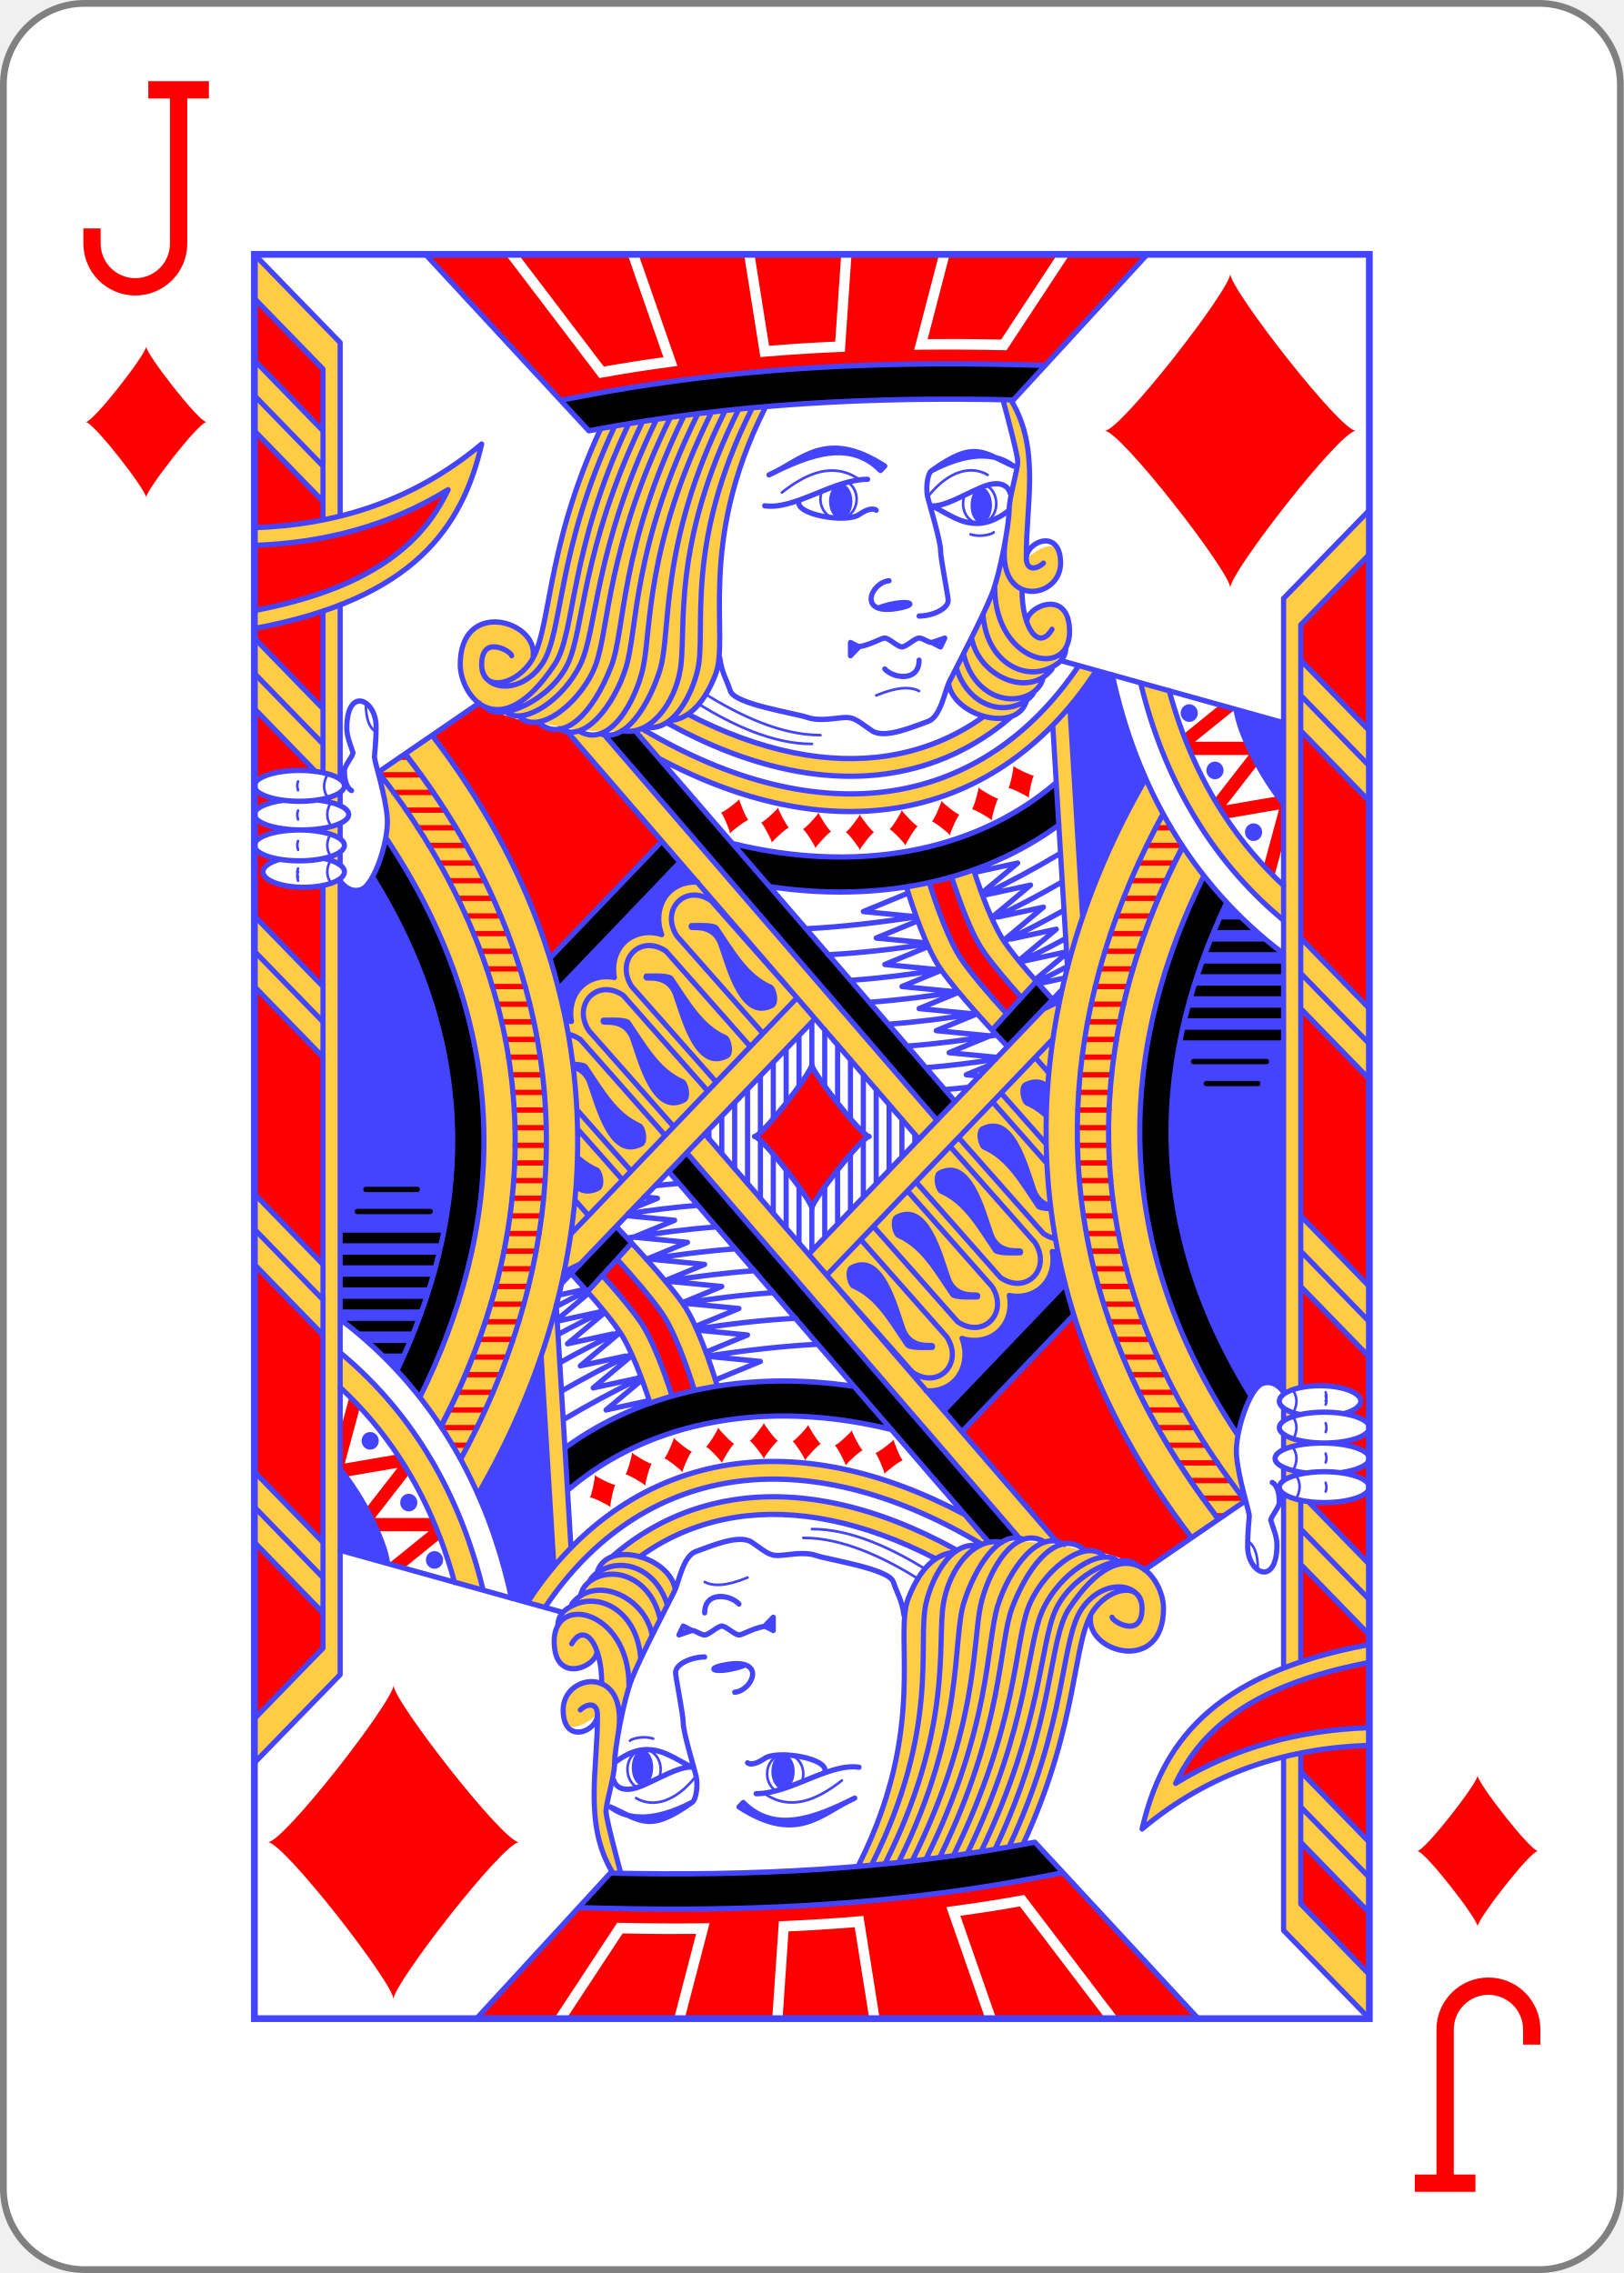
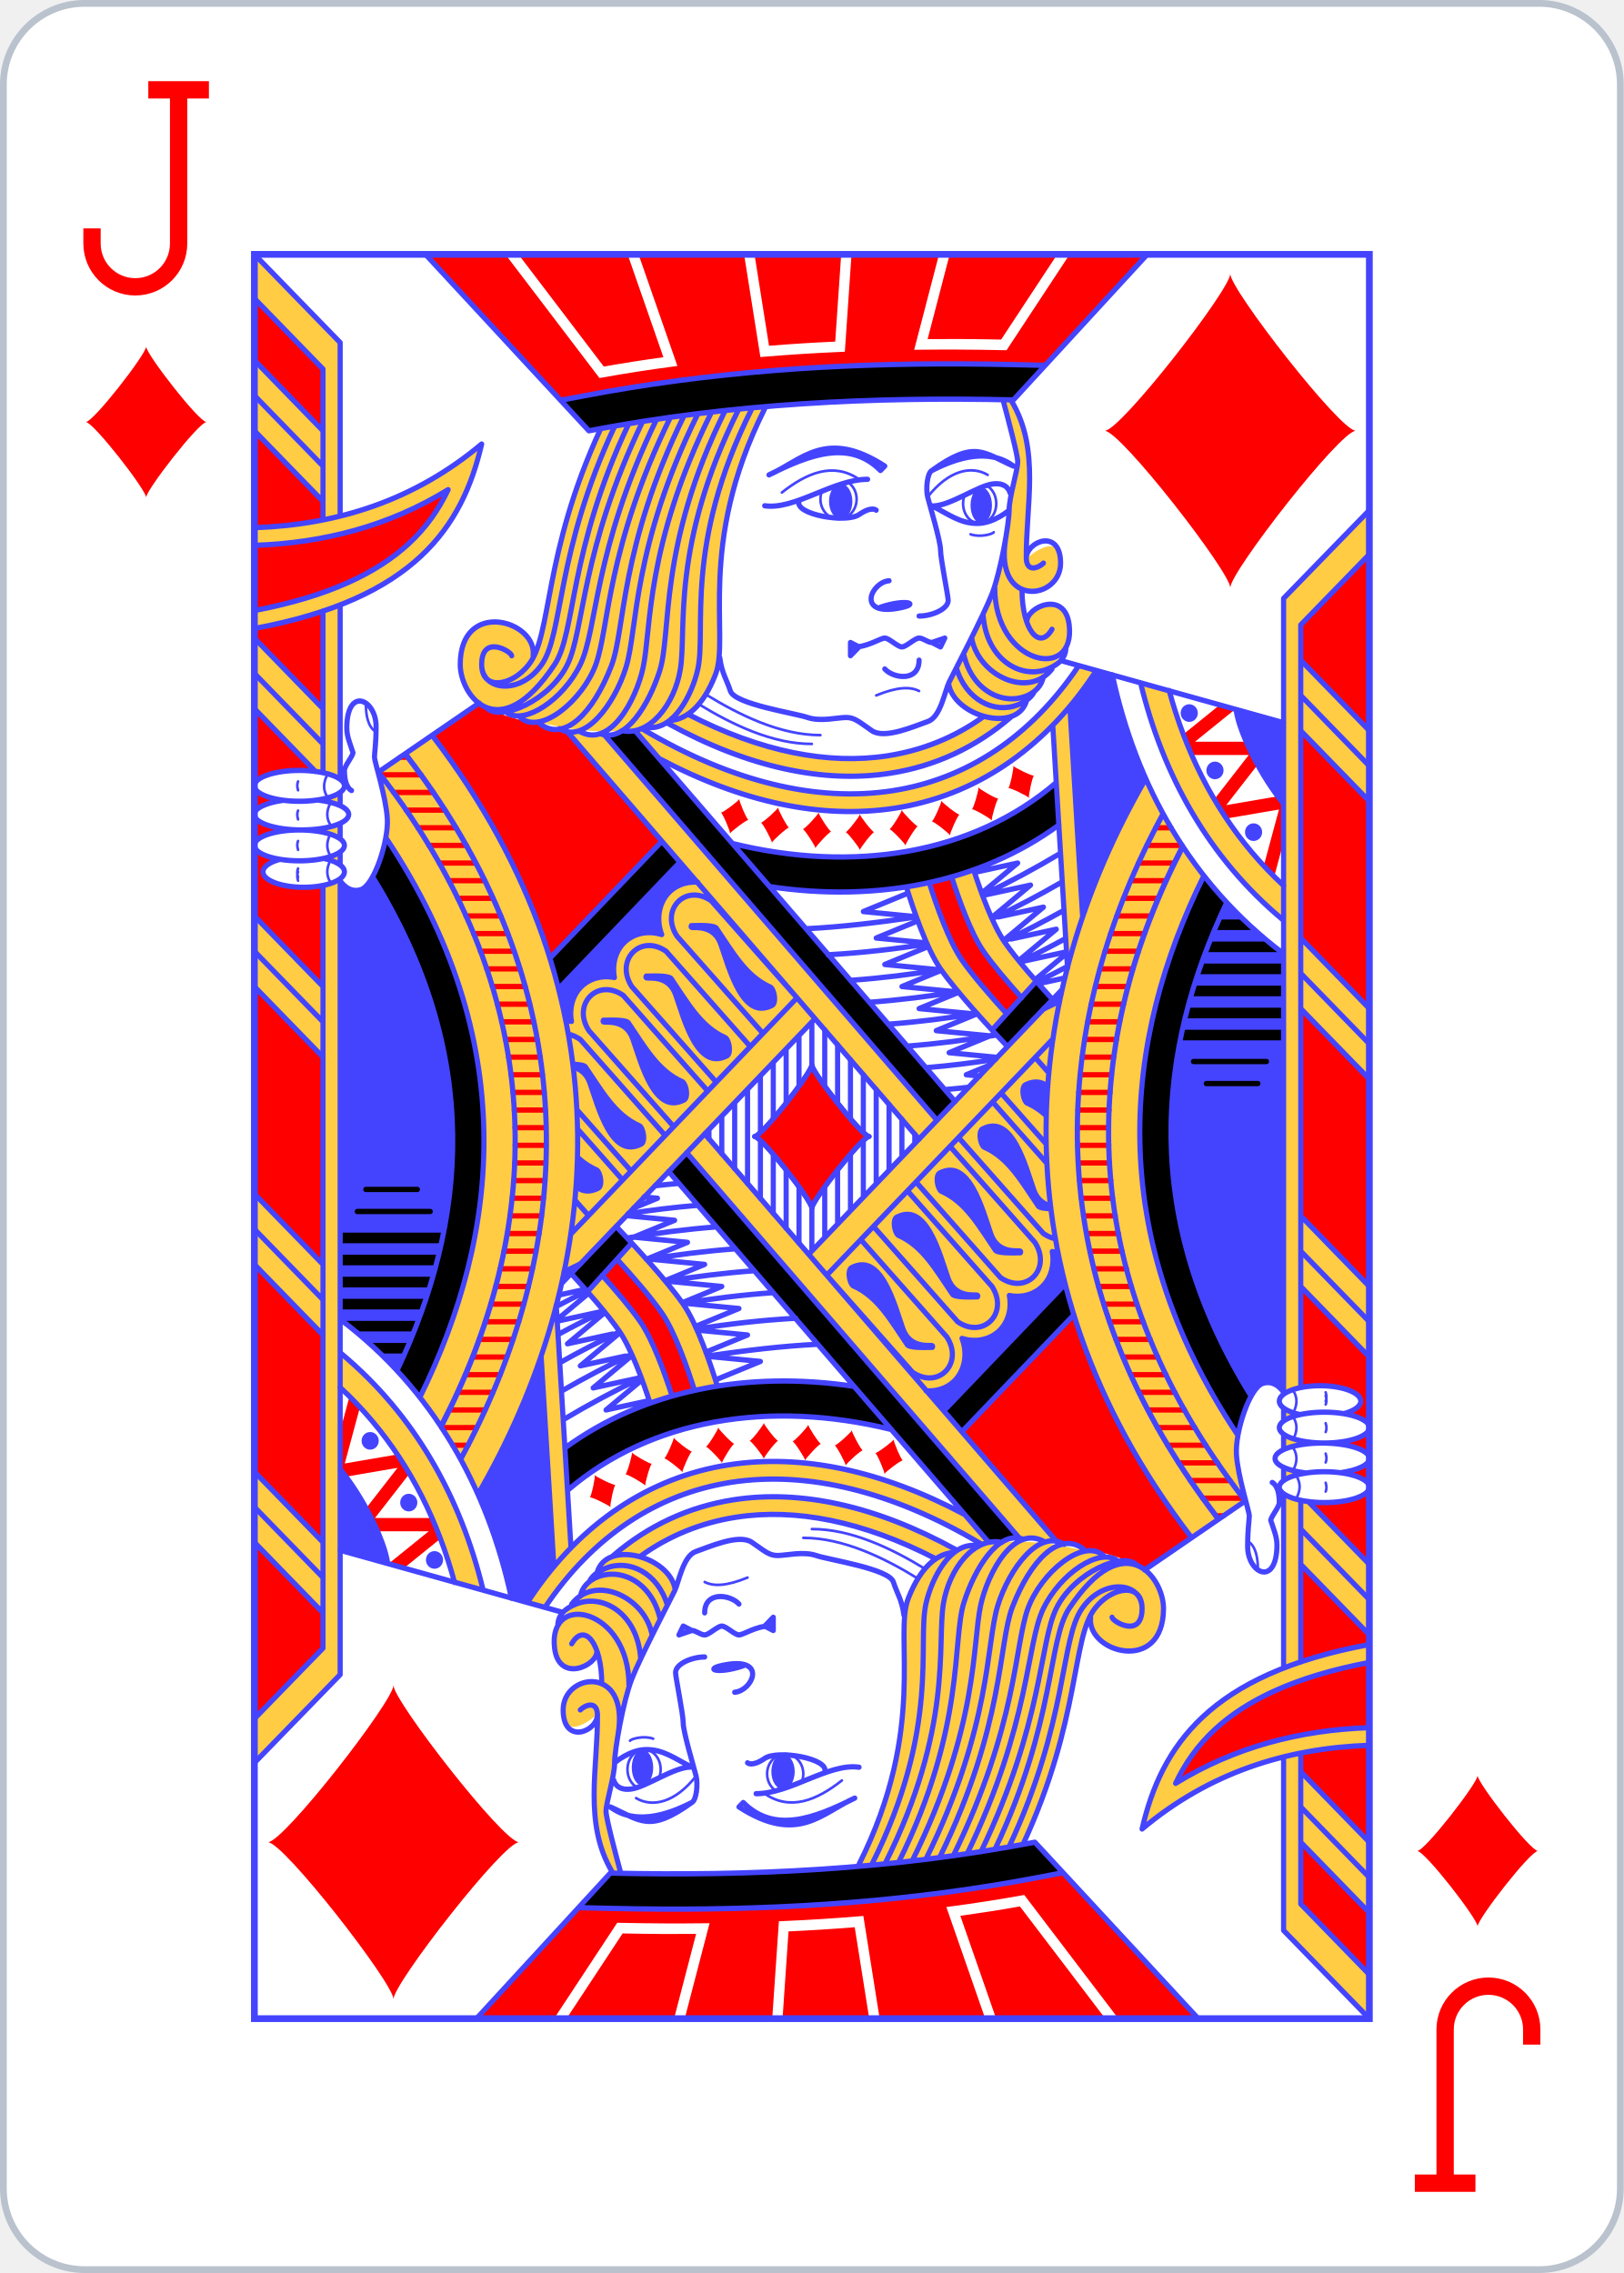
<svg xmlns="http://www.w3.org/2000/svg" xmlns:xlink="http://www.w3.org/1999/xlink" width="2.5in" height="3.5in" viewBox="-120 -168 240 336" preserveAspectRatio="none" class="card" face="JD">
  <defs>
    <rect id="DJX" width="164.8" height="260.8" x="-82.4" y="-130.4" />
  </defs>
  <symbol id="DJ" viewBox="-500 -500 1000 1000" preserveAspectRatio="xMinYMid">
    <path d="M50 -460L250 -460M150 -460L150 250A100 100 0 0 1 -250 250L-250 220" stroke="red" stroke-width="80" stroke-linecap="square" stroke-miterlimit="1.5" fill="none" />
  </symbol>
  <symbol id="D" viewBox="-600 -600 1200 1200" preserveAspectRatio="xMinYMid">
    <path d="M-400 0C-350 0 0 -450 0 -500C0 -450 350 0 400 0C350 0 0 450 0 500C0 450 -350 0 -400 0Z" fill="red" />
  </symbol>
  <symbol id="DJ1" preserveAspectRatio="none" viewBox="0 0 1300 2000">
    <path fill="#FC4" d="M0 0L0 602.5A52.5 17.5 0 0 1 52.5 585A52.5 17.5 0 0 1 100 595.092L100 397.393C208.286 356.236 247.222 289.517 265 215C214.523 256.168 159.203 282.41 100 296.691L100 100L0 0zM0 602.5L0 635C0 627.737 13.907 621.507 33.711 618.859L34.012 618.857A52.5 17.5 0 0 1 0 602.5zM0 635L0 670A52.5 17.5 0 0 1 52.5 652.5A52.5 17.5 0 0 1 100 662.592L100 645.057C90.047 649.557 73.609 652.5 55 652.5C24.624 652.5 0 644.665 0 635zM0 670L0 1710L100 1610L100 707.814C92.207 713.556 76.108 717.5 57.5 717.5C31.266 717.5 10 709.665 10 700C10 694.133 17.837 688.941 29.863 685.766A52.5 17.5 0 0 1 0 670zM872.922 165.369C878.474 185.244 890 227.409 890 235C890 245 880 275 880 290C880 305 870 360 860 385C850 410 815 475 809.715 485.826C812.586 504.418 831.774 518.642 851.9 523.861L850.412 523.828C816.551 547.594 778.945 562.323 738.049 568.457C669.735 578.704 590.814 564.241 505.551 521.316L504.895 521.611C516.499 514.249 527.984 500.274 537.598 476.367C554.796 433.598 515 330 595 175C527.022 174.999 461.402 179.195 403.783 197.625C342.894 325.705 345.947 412.394 326.031 454.139C330 415 240 390 240 465C240 485.578 255.555 514.798 283.029 516.09C348.178 537.161 412.978 552.712 485.713 528.33C488.09 528.115 490.507 527.675 492.945 526.996L482.316 531.783C575.769 581.801 663.821 599.816 741.016 588.236C793.229 580.404 840.716 559.159 882.049 524.541L880.32 524.502C889.914 521.895 897.498 515.848 900.469 505.561C924.519 477.241 934.668 461.558 947.25 443.664C950.076 437.658 951.223 429.786 950 420C945 380 900.001 400 900.119 415.273C896.746 404.841 894.999 393.292 895.145 379.896C914.503 387.622 940 374.143 940 350C940 310 900 345 900 345C900 345 916.804 221.49 882.738 166.219L872.922 165.369zM961.201 466.193C905.569 546.711 830.55 595.029 743.984 608.014C655.935 621.221 556.541 598.183 453.027 538.369L445 540L472.33 571.725C568.456 621.376 661.96 640.542 746.951 627.793C817.729 617.176 881.561 583.959 933.777 530.855L930.877 534.031L948.041 808.658L965.627 750.045C961.199 679.205 955.947 595.159 950.773 512.389C960.181 501.477 969.155 489.865 977.656 477.561L981.289 472.303L961.201 466.193zM1033.342 486.02C1059.601 591.374 1112.7 684.039 1198.822 754.031L1199.928 715.506C1133.563 655.602 1090.542 580.332 1066.561 494.352L1033.342 486.02zM365.264 541.561L516.334 711.734C515.472 711.675 514.612 711.631 513.756 711.619C512.459 711.601 511.17 711.636 509.893 711.725C499.673 712.431 490.205 716.512 483.305 723.412C471.76 734.956 468.115 753.69 474.955 771.098C469.027 769.238 463.01 768.556 457.232 768.955C447.013 769.661 437.543 773.742 430.643 780.643C420.972 790.313 416.849 805.029 419.783 819.783C415.557 818.943 411.334 818.672 407.232 818.955C397.013 819.661 387.543 823.742 380.643 830.643C371.026 840.26 366.894 854.867 369.734 869.539C369.451 869.479 369.168 869.406 368.885 869.352C367.905 869.149 366.907 869.045 365.906 869.041C365.037 869.038 364.183 869.108 363.352 869.248L363.74 871.375C342.124 763.333 292.851 653.033 207.75 544.896L144.154 586.48C147.98 601.13 154.045 623.759 155 640C155.352 645.977 154.664 653.376 153.588 661.789C309.967 889.988 287.883 1108.49 192.412 1294.926C219.454 1328.214 242.125 1365.216 260.432 1405.092C304.395 1331.609 338.788 1250.648 358.482 1164.994L358.174 1166.617L653.705 866.473L774.865 1002.951L795.9 981.588L408.006 544.65L365.264 541.561zM100 609.904A52.5 17.5 0 0 1 73.174 618.559L73.836 618.553C84.484 619.788 93.586 622.042 100 624.941L100 609.904zM100 677.404A52.5 17.5 0 0 1 80.135 684.848L81.191 684.828C89.256 686.541 95.82 689.104 100 692.182L100 677.404zM838.641 697.736L813.053 705.961C821.502 731.58 835.544 769.762 850 790C860.843 805.18 878.269 825.064 894.529 842.715C894.529 842.715 917.566 830.644 910.729 823.059C897.241 808.094 883.902 792.462 875 780C860.874 760.224 847.144 723.315 838.641 697.736zM786.85 712.279L760.133 716.928C767.967 741.662 783.721 787.209 800 810C814.389 830.144 840.371 858.569 859.836 879.07C866.969 886.584 876.719 860.457 876.719 860.457C858.628 841.113 837.464 817.45 825 800C809.834 778.767 795.125 737.784 786.85 712.279z" />
  </symbol>
  <symbol id="DJ2" preserveAspectRatio="none" viewBox="0 0 1300 2000">
    <path fill="red" d="M199.521,0l157.664,165.582 25.473,-4.902c149.958,-27.996 296.776,-37.138 441.393,-36.51 20.66,0.09 41.275,0.378 61.848,0.84l34.475,1.57L1040.949,0h-90.371l-73.627,108.701 -3.268,-0.072c-17.44,-0.384 -35.101,-0.607 -52.801,-0.684 -14.191,-0.062 -28.397,-0.029 -43.678,0.152l-7.916,0.094L798.268,0H696.223l-7.773,110.4 -5.359,0.221c-28.906,1.195 -58.058,2.965 -87.605,5.359L589.971,116.428 570.955,0H447.898l45.314,126.52 -7.391,0.957c-26.194,3.391 -52.95,7.403 -79.91,12.123L402.369,140.221 292.633,0Zm108.35,0 99.543,127.197c23.432,-4.051 46.649,-7.54 69.502,-10.588L435.15,0Zm275.244,0 16.924,103.627c25.991,-2.041 51.693,-3.606 77.189,-4.721L684.191,0Zm227.576,0 -25.73,96.07c12.299,-0.107 24.295,-0.176 35.975,-0.125 16.664,0.072 33.27,0.302 49.725,0.645L936.086,0ZM0,50v70l80,80v-70zm0,150v109.854c27.325,-0.911 54.014,-3.781 80,-8.816V280Zm225.898,66.748C156.887,308.026 80.516,327.253 0,329.854v73.936c87.942,-16.247 143.49,-43.188 179.627,-75.494 20.794,-18.589 35.415,-39.201 46.271,-61.547zM80,404.438C56.424,412.129 29.87,418.722 0,424.094V435l80,80zm182.084,104.172 -54.93,36.684c65.585,82.864 109.888,167.062 137.031,251.623L475.107,665.293 365.264,541.561c-34.415,-10.878 -70.714,-12.66 -103.18,-32.951zm863.334,2.24 -42.344,33.27 9.807,23.381h66.514l-40.512,50.641 14.359,21.424 61.381,-10.23 -17.67,63.613 12.203,12.115 10.982,-39.539 -0.596,-43.387 -6.068,-7.82 -60.371,10.062 36.715,-45.895L1156.74,552.5h-60.057l46.652,-36.656zM0,515v87.5a52.5,17.5 0 0 1 52.5,-17.5 52.5,17.5 0 0 1 18.664,1.164zm0,87.5V635c0,-7.263 13.907,-13.493 33.711,-16.141l0.301,-0.002A52.5,17.5 0 0 1 0,602.5ZM0,635v35a52.5,17.5 0 0 1 52.5,-17.5 52.5,17.5 0 0 1 27.5,2.619v-4.545C72.493,651.797 64.012,652.5 55,652.5 24.624,652.5 0,644.665 0,635Zm0,35v80l80,80V715.414C73.302,716.744 65.642,717.5 57.5,717.5 31.266,717.5 10,709.665 10,700c0,-5.867 7.837,-11.059 19.863,-14.234A52.5,17.5 0 0 1 0,670ZM170.152,567a3,3 0 1 0 0,6h8.428 0.381a3,3 0 1 0 0,-6h-0.381zM72.721,586.354A52.5,17.5 0 0 1 80,587.619v-1.266zM146.998,587a3,3 0 1 0 0,6h46.938 0.355a3,3 0 1 0 0,-6h-0.355zm15.473,20a3,3 0 1 0 0,6h45.842 0.324a3,3 0 1 0 0,-6H208.312ZM80,617.393a52.5,17.5 0 0 1 -6.863,1.166l0.699,-0.006c2.125,0.247 4.17,0.544 6.164,0.869zM176.955,627a3,3 0 1 0 0,6h44.982 0.297a3,3 0 1 0 0,-6h-0.297zm13.672,20a3,3 0 1 0 0,6h44.199 0.27a3,3 0 1 0 0,-6h-0.27zm12.871,20a3,3 0 1 0 0,6h43.381 0.25a3,3 0 1 0 0,-6h-0.25zm12.078,20a3,3 0 1 0 0,6h42.422a3,3 0 1 0 0,-6zm597.477,18.961 -26.203,6.318C795.125,737.784 809.834,778.767 825,800c12.701,17.782 34.437,42.018 52.748,61.559L894.529,842.715C878.269,825.064 860.843,805.18 850,790 835.544,769.762 821.502,731.58 813.053,705.961ZM226.846,707a3,3 0 1 0 0,6h41.582a3,3 0 1 0 0,-6zm10.307,20a3,3 0 1 0 0,6h41.021a3,3 0 1 0 0,-6zm9.557,20a3,3 0 1 0 0,6h40.467a3,3 0 1 0 0,-6zm8.814,20a3,3 0 1 0 0,6h39.76 0.156a3,3 0 1 0 0,-6h-0.156zm8.082,20a3,3 0 1 0 0,6h39.141a3,3 0 1 0 0,-6zm7.354,20a3,3 0 1 0 0,6h38.609a3,3 0 1 0 0,-6zm6.514,20a3,3 0 1 0 0,6h38.264a3,3 0 1 0 0,-6zM0,830v235l80,80V910Zm283.213,17a3,3 0 1 0 0,6h37.809a3,3 0 1 0 0,-6zm5.043,20a3,3 0 1 0 0,6h37.439a3,3 0 1 0 0,-6zm4.354,20a3,3 0 1 0 0,6h37.152a3,3 0 1 0 0,-6zm3.668,20a3,3 0 1 0 0,6h36.945a3,3 0 1 0 0,-6zm2.986,20a3,3 0 1 0 0,6h36.627a3,3 0 1 0 0,-6zm2.197,20a3,3 0 1 0 0,6h36.453a3,3 0 1 0 0,-6zm1.49,20a3,3 0 1 0 0,6h36.398a3,3 0 1 0 0,-6zm0.83,20a3,3 0 1 0 0,6H340a3,3 0 1 0 0,-6zm0.174,20a3,3 0 1 0 0,6H340a3,3 0 1 0 0,-6zm-0.484,20a3,3 0 1 0 0,6h36.412a3,3 0 1 0 0,-6zm-1.137,20a3,3 0 1 0 0,6h36.447a3,3 0 1 0 0,-6zm-1.787,20a3,3 0 1 0 0,6h36.555a3,3 0 1 0 0,-6zm-2.52,20a3,3 0 1 0 0,6h36.816a3,3 0 1 0 0,-6zm-3.184,20a3,3 0 1 0 0,6h37.115a3,3 0 1 0 0,-6zm-3.826,20a3,3 0 1 0 0,6h37.354a3,3 0 1 0 0,-6zM0,1145v235l80,80v-235zm286.551,2a3,3 0 1 0 0,6h37.656a3,3 0 1 0 0,-6zm-5.109,20a3,3 0 1 0 0,6h38.023a3,3 0 1 0 0,-6zm-5.75,20a3,3 0 1 0 0,6h38.445a3,3 0 1 0 0,-6zm-6.396,20a3,3 0 1 0 0,6h38.914a3,3 0 1 0 0,-6zm-7.041,20a3,3 0 1 0 0,6h39.396a3,3 0 1 0 0,-6zm-7.691,20a3,3 0 1 0 0,6h39.844a3,3 0 1 0 0,-6zm-8.342,20a3,3 0 1 0 0,6h40.34a3,3 0 0 0 0.002,0 3,3 0 0 0 0.006,0h0.039a3,3 0 0 0 0.162,-5.996 3,3 0 0 0 -0.178,0h-0.031zm-9,20a3,3 0 1 0 0,6h40.883a3,3 0 1 0 0,-6zm-9.66,20a3,3 0 1 0 0,6h41.463a3,3 0 1 0 0,-6zm-9.125,20a3,3 0 1 0 0,6h40.877a3,3 0 1 0 0,-6zm12.818,20a3,3 0 1 0 0,6h17.703 0.125a3,3 0 1 0 0,-6h-0.125zM0,1459.955V1660l80,-80v-40.768z" />
  </symbol>
  <symbol id="DJ3" preserveAspectRatio="none" viewBox="0 0 1300 2000">
    <path fill="#44F" d="M509,758c9,0 28.315,-1.237 32,4 19,27 34.047,54.141 62,66 5.895,2.501 10.258,21.901 2,26 -38.418,19.069 -54.167,-44.095 -64,-71 -7.297,-19.969 -27.054,-16.342 -31,-17 -6,-1 -3.687,-8 -1,-8zM456.339,815.231c9,0 28.315,-1.237 32,4 19,27 34.047,54.141 62,66 5.895,2.501 10.258,21.901 2,26 -38.418,19.069 -54.167,-44.095 -64,-71 -7.297,-19.969 -27.054,-16.342 -31,-17 -6,-1 -3.687,-8 -1,-8zM406.339,865.231c9,0 28.315,-1.237 32,4 19,27 34.047,54.141 62,66 5.895,2.501 10.258,21.901 2,26 -38.418,19.069 -54.167,-44.095 -64,-71 -7.297,-19.969 -27.054,-16.342 -31,-17 -6,-1 -3.687,-8 -1,-8zM371.248,915.149c7.579,0.188 14.956,1.05 17.09,4.082 19,27 34.047,54.141 62,66 5.895,2.501 10.258,21.901 2,26 -38.418,19.069 -54.167,-44.095 -64,-71 -3.549,-9.711 -10.044,-13.842 -16.235,-15.599M376.289,1019.066c7.016,6.682 14.831,12.255 24.049,16.166 5.895,2.501 10.258,21.901 2,26 -10.879,5.4 -19.941,4.206 -27.565,-0.892M697.25,280a13.625,20 0 0 1 -13.625,20 13.625,20 0 0 1 -13.625,-20 13.625,20 0 0 1 13.625,-20 13.625,20 0 0 1 13.625,20zM860,284.506a12.5,20.292 0 0 1 -12.5,20.292 12.5,20.292 0 0 1 -12.5,-20.292 12.5,20.292 0 0 1 12.5,-20.292 12.5,20.292 0 0 1 12.5,20.292zM1039.288,594.296c-17.009,-37.323 -29.874,-76.645 -38.918,-117.435l-19.08,-4.558 -3.633,5.258c-8.474,12.264 -17.414,23.846 -26.839,34.714 5.125,82.8 10.381,166.892 15.044,237.706 19.442,-54.632 44.354,-106.743 73.427,-155.684zM1144.6,515.971l55.194,14.905m-55.194,-14.905c3.51,27.018 30.401,77.532 54.943,106.167l0.251,-91.261M137.57,706c-4.348,7.569 -8.855,12.681 -13.242,14.107C109.291,724.995 100,709.976 100,709.976l0.078,496.904c23.977,17.954 45.709,37.081 66.058,57.431 82.103,-167.626 100.655,-356.414 -28.566,-558.312zM100,1610 -10,1720M354.528,832.821l141.618,-143.829 20.83,22.783c-1.078,-0.089 -2.152,-0.14 -3.221,-0.156 -1.297,-0.018 -2.586,0.017 -3.863,0.105 -10.219,0.706 -19.688,4.787 -26.588,11.688 -11.544,11.544 -15.19,30.278 -8.35,47.686 -5.928,-1.859 -11.945,-2.542 -17.723,-2.143 -10.219,0.706 -19.689,4.787 -26.59,11.688 -9.67,9.67 -13.793,24.386 -10.859,39.141 -4.226,-0.84 -8.449,-1.111 -12.551,-0.828 -10.219,0.706 -19.689,4.787 -26.59,11.688 -9.617,9.617 -13.748,24.224 -10.908,38.896 -0.283,-0.06 -0.566,-0.133 -0.85,-0.188 -0.98,-0.203 -1.978,-0.307 -2.979,-0.311 -0.87,-0.003 -1.723,0.068 -2.555,0.208zM1100,520a10,10 0 0 1 -10,10 10,10 0 0 1 -10,-10 10,10 0 0 1 10,-10 10,10 0 0 1 10,10zM1130,585a10,10 0 0 1 -10,10 10,10 0 0 1 -10,-10 10,10 0 0 1 10,-10 10,10 0 0 1 10,10zM1175,655a10,10 0 0 1 -10,10 10,10 0 0 1 -10,-10 10,10 0 0 1 10,-10 10,10 0 0 1 10,10z" />
  </symbol>
  <symbol id="DJ4" preserveAspectRatio="none" viewBox="0 0 1300 2000">
    <path fill="black" d="M130,1057c-4.057,-0.057 -4.057,6.057 0,6h60c4.057,0.057 4.057,-6.057 0,-6zm-10,25c-4.057,-0.057 -4.057,6.057 0,6h85c4.057,0.057 4.057,-6.057 0,-6zm-20,27v12h117.996l2.322,-12zm0,25v12h112.19l2.612,-12zm0,25v12h104.353l3.774,-12zm0,25v12h96.806l3.483,-12zm17.561,37h68.505l4.935,-12h-87.372zm29.898,25h27.866l4.935,-12h-46.444zM885.898,125.01c-20.572,-0.462 -41.188,-0.75 -61.848,-0.84 -144.617,-0.628 -291.435,8.513 -441.393,36.51L356.765,165.141 390,200c167.854,-31.337 332.223,-38.656 495,-35l35.361,-38.408zM934.484,599.132c-96.952,80.76 -235.54,102.495 -377.1,68.721l43.715,48.936c123.687,18.042 244.26,-3.946 336.972,-69.989zM816.934,960.224 444.424,540.616 408.006,544.65 795.9,981.588ZM496.146,688.992 354.528,832.821 344.459,797.973 475.103,665.289ZM877.718,897.621c-4.427,-4.522 -10.572,-10.854 -17.549,-18.39l51.237,-55.326c6.549,7.159 13.215,14.344 19.389,20.895M192.987,1295.533c94.897,-187.044 116.98,-405.546 -39.015,-633.202 -4.979,15.602 -9.504,32.46 -16.219,43.261 129.038,202.306 110.486,391.093 29.078,558.571z" />
  </symbol>
  <symbol id="DJ5" preserveAspectRatio="none" viewBox="0 0 1300 2000">
    <path stroke="#44F" stroke-linecap="round" stroke-linejoin="round" stroke-width="6" fill="none" d="M100,709.952V1610L-2.9802322e-6,1710M100,678.111v13.911M100,645.033v17.312M100,609.791v14.839M100,397.41V594.643M5.9604645e-7,5.9604645e-7 100,100v196.63M100.156,1207.275c107.997,79.347 171.737,190.717 199.486,315.914M207.3,545.261C445.376,846.844 403.682,1165.656 260.675,1405.606M358.174,1166.617 653.704,866.472M365.264,541.561 774.865,1002.951M650,870.236V1005M635,885.469V1120.805M620,900.703 620,1103.908M605,915.937l10e-6,171.074M590,931.172V1070.115M575,946.406V1053.219M560,961.641l-2e-5,74.682M545,976.875l-10e-6,42.551M530,992.109v10.42M408.006,544.65 795.9,981.588M444.424,540.616l372.51,419.609M368.801,1110.75 632.661,842.769M354.528,832.821 496.146,688.992M344.459,797.973 475.103,665.289M144.449,587.034 262.085,508.61M940.101,460.451l259.692,70.425M882.049,524.54c-41.333,34.618 -88.82,55.864 -141.033,63.696 -77.195,11.579 -165.246,-6.435 -258.699,-56.453M453.028,538.37c103.513,59.813 202.907,82.851 290.956,69.644 86.565,-12.985 161.584,-61.304 217.217,-141.821M850.411,523.829C816.55,547.595 778.945,562.323 738.049,568.457 669.735,578.704 590.814,564.241 505.551,521.317M557.384,667.852c141.56,33.774 280.148,12.039 377.1,-68.721M930.877,534.031l17.164,274.628M950.766,512.261c5.176,82.814 10.432,166.905 14.861,237.784M601.099,716.788c123.687,18.042 244.26,-3.946 336.972,-69.989M760.133,716.928C767.967,741.662 783.721,787.209 800,810c19.662,27.527 60.973,70.517 77.718,87.621M786.849,712.279C795.124,737.784 809.834,778.767 825,800c12.464,17.45 33.628,41.114 51.719,60.458M813.053,705.961C821.503,731.58 835.544,769.762 850,790c10.843,15.18 28.27,35.063 44.53,52.714M838.642,697.737C847.145,723.316 860.874,760.224 875,780c13.414,18.779 36.904,44.756 55.795,64.8M153.972,662.331C309.967,889.988 287.883,1108.489 192.987,1295.533M1199.928,715.507c-53.227,-48.045 -91.438,-105.975 -116.853,-171.387 -6.273,-16.146 -11.767,-32.747 -16.514,-49.768M1198.823,754.032c-86.122,-69.992 -139.221,-162.657 -165.48,-268.012M1144.6,515.971c3.51,27.018 30.401,77.532 54.943,106.167M80,240 -2.9802322e-7,160M0,120l80,80M80,280 -2.9802322e-7,200M80,555 -2.9802322e-7,475M0,435l80,80M80,870 -2.9802322e-7,790M0,750l80,80M80,910 -2.9802322e-7,830M80,1185 -2.9802322e-7,1105M0,1065l80,80M80,1225 -2.9802322e-7,1145M80,1500 -2.9802322e-7,1420M0,1380l80,80M80,1540 -2.9802322e-7,1460M80,715.826V1580L-5.9604645e-7,1660M80,404.212V586.914M0,50l80,80v170.958M592.661,882.769l-100,-110c-20,-30 10,-60 40,-40l100,110M538.524,938.376 440,830c-20,-30 10,-60 40,-40l98.193,108.012M488.885,988.773 390,880c-20,-30 10,-60 40,-40l98.606,108.467M366.055,884.082c4.519,0.868 9.232,2.776 13.945,5.918l98.886,108.774M439.259,1039.185 376.341,969.976M376.856,991.542l52.371,57.608M389.335,1089.268l-15.594,-17.153M516.977,711.775c-1.078,-0.089 -2.152,-0.14 -3.221,-0.156 -1.297,-0.018 -2.586,0.017 -3.863,0.105 -10.219,0.706 -19.688,4.787 -26.588,11.688 -11.544,11.544 -15.19,30.278 -8.35,47.686 -5.928,-1.859 -11.945,-2.542 -17.723,-2.143 -10.219,0.706 -19.689,4.787 -26.59,11.688 -9.67,9.67 -13.793,24.386 -10.859,39.141 -4.226,-0.84 -8.449,-1.111 -12.551,-0.828 -10.219,0.706 -19.689,4.787 -26.59,11.688 -9.617,9.617 -13.748,24.224 -10.908,38.896 -0.283,-0.06 -0.566,-0.133 -0.85,-0.188 -0.98,-0.203 -1.978,-0.307 -2.979,-0.311 -0.87,-0.003 -1.723,0.068 -2.555,0.208M911.501,824.106l-51.301,54.965M848.93,726.398c30.438,-14.244 60.781,-29.936 91.001,-47.503M860.229,753.123c27.325,-12.679 54.575,-26.511 81.729,-41.804M874.067,778.661c23.36,-10.811 46.666,-22.46 69.903,-35.142M892.425,802.102c17.883,-8.34 35.733,-17.177 53.545,-26.598M912.413,824.762c11.862,-5.596 23.71,-11.414 35.541,-17.48M919.958,855.554c6.272,-2.875 12.539,-5.81 18.803,-8.809M848.071,724.086 890,690 839.651,700.627M859.686,751.837 905,715 852.309,726.121M873.553,777.759 920,740 867.309,751.121M891.242,800.573 935,765 882.309,776.121M946.916,790.651l-49.607,10.47M910.283,822.288l36.743,-29.869M944.574,820.366l-27.265,5.754M921.876,854.122l18.259,-14.844M796.745,810.826 735,805 785,785M816.745,835.826 755,830 800.995,811.602M836.745,860.825 775,855 821.293,836.483M856.745,885.826 795,880 843.076,860.769M865.487,910.235 810,905 860,885M771.875,751.157c-45.675,6.443 -87.52,11.323 -128.233,13.293M771.745,750.826 710,745 760,725M784.463,781.691c-37.56,5.866 -76.037,10.142 -115.741,12.289M783.928,780.56 725,775 773.666,755.534M800.543,810.726c-34.211,5.512 -69.172,9.723 -105.121,12.221 -0.113,0.008 -0.226,0.016 -0.338,0.024M820.562,835.723c-33.673,5.426 -68.073,9.591 -103.426,12.104M842.46,860.416c-33.626,5.47 -67.975,9.688 -103.271,12.263M865,885c-33.784,5.565 -68.294,9.873 -103.757,12.527M864.175,912.505c-26.572,4.034 -53.609,7.264 -81.218,9.499M832.539,944.214c-9.118,0.981 -18.296,1.857 -27.537,2.622M845.626,931.474 830,930 857.643,918.943M137.753,705.592c129.038,202.306 110.486,391.093 29.078,558.571M144.664,587.05c211.433,263.851 187.394,526.874 72.807,741.458M240.698,1365.491C368.264,1137.311 400.016,847.839 175.72,566.274M144.78,587.132C356.096,850.901 332.058,1113.924 217.853,1328.87M176.02,566.162c223.996,281.677 192.244,571.149 64.817,798.824M100,710c0,0 9.291,14.995 24.328,10.107C139.668,715.121 156.474,665.06 155,640c-1.468,-24.957 -15,-65 -15,-70 0,-5 1.909,-14.691 1.909,-34.691 0,-30 -31.909,-45.309 -34.073,-2.527C107.209,545.174 110,550 115,565M115,565c-0.676,4.552 -10,15 -10,20 0,20 8.286,22.809 8.286,22.809M0,602.5A52.5,17.5 0 0 1 52.5,585 52.5,17.5 0 0 1 105,602.5 52.5,17.5 0 0 1 52.5,620 52.5,17.5 0 0 1 0,602.5M0,635c0,0 0,0 0,0 0,-7.263 13.907,-13.493 33.71,-16.141M73.837,618.553C94.935,621 110,627.44 110,635c0,9.665 -24.624,17.5 -55,17.5 -30.376,0 -55,-7.835 -55,-17.5M0,670A52.5,17.5 0 0 1 52.5,652.5 52.5,17.5 0 0 1 105,670 52.5,17.5 0 0 1 52.5,687.5 52.5,17.5 0 0 1 0,670M81.191,684.829C95.421,687.851 105,693.514 105,700c0,9.665 -21.266,17.5 -47.5,17.5 -26.234,0 -47.5,-7.835 -47.5,-17.5 0,-5.87 7.845,-11.066 19.884,-14.24M71.354,586.354 1.8096853e-5,515M0.02,309.855C97.554,306.607 187.046,278.578 265,215 242.582,308.966 186.547,390.542 0.192,424.084M0.026,329.865C80.534,327.262 156.893,308.022 225.898,266.748 215.042,289.094 200.421,309.706 179.627,328.295 143.531,360.564 88.07,387.481 0.303,403.733M403.784,197.624C336.263,339.655 347.37,430.787 320,465c-20,25 -55,30 -55,0 0,-35 34.9,-14.626 35,-10M420.15,194.736C350.946,338.298 360.638,429.107 335,465c-25,35 -70,30 -70,0M436.417,192.11C365.772,337.154 375.059,428.375 350,465c-65,95 -110,35 -110,0 0,-75 90,-50 85,-10M452.669,189.51C380.329,335.873 384.964,425.072 365,465c-20,40 -77.602,65.61 -94.572,48.745M468.763,187.305C395.282,334.978 400.064,424.872 380,465c-20,40 -64.5,68.136 -85,55M484.862,185.097C410.176,334.001 413.892,422.783 398.06,465c-15,40 -63.998,80.555 -88.06,60M500.989,182.866C425.269,333.183 432.827,424.628 416.121,466.749 395,520 361.556,552.647 333.873,532.762M517.083,180.7C440.175,332.311 447.076,424.662 433.307,468.06 420,510 385.05,555.512 355.845,537.641M532.953,178.991C455.14,331.615 463.149,424.349 453.116,468.935 445,505 414.577,561.021 378.609,540.433M548.832,177.272C470.166,330.965 486.957,428.902 472.488,472.432 460,510 433.177,553.423 404.187,543.706M564.713,175.556C485.046,330.227 504.286,424.838 496.669,470.246 490,510 460.572,546.713 428.474,539.875M580,175C500,330 527.498,425.817 516.915,470.683 510,500 488.836,539.016 459.373,536.333M595,175c-80,155 -40.203,258.598 -57.401,301.367 -14.963,37.211 -34.463,50.386 -51.885,51.962M872.923,165.37C878.475,185.244 890,227.409 890,235c0,10 -10,40 -10,55 0,15 -10,70 -20,95 -10,25 -45,90 -50,100 -5,10 -9.809,39.563 -24.809,44.563C770.191,534.563 735,550 720,540c-15,-10 -20,-15 -30,-15 -10,0 -30,5 -45,0 -15,-5 -85,-15 -90,-30 -4.379,-13.209 -10,-20 -12.377,-37.814M600,250c38.334,-16.373 66.186,-53.253 135,-10v0l-5,5c-36.119,-35.307 -82.46,-18.225 -130,5v0M885,240c-35,-15 -45,-30 -95,5v0c30,-15 66.711,-25.583 95,-5v0M790,245c-5.615,2.796 -7.258,21.124 -5,30 2.466,9.691 15,50 15,60 0,10 8.935,52.186 8.935,57.186C808.935,402.186 790,410 775,410M740,370c-20.808,1.708 -37.884,39.089 9.316,31.367C779.331,396.457 760,390 730,400M695,440v15l10,-10 -10,-5v0M805,435l-5,10 -10,-5 15,-5v0M700,445c15,0 30,-10 35,-10 5,0 15,10 20,10 5,0 15,-10 20,-10 5,0 10,5 15,5M735,470c10.017,10.832 40,15 40,-10M595,285c35,5 80,-30 120,-30M635,280c-5,15 55,25 70,15 15,-10 20,-5 20,-5M790.923,285.265c20,0 52.332,-22.8 70,-25 17.668,-2.2 20,10 20,10M790,285c20,10 33.071,20 52.775,20C862.479,305 880,290 880,290M882.739,166.219C916.805,221.491 899.287,285.408 900,345c0.877,16.276 15,10 20,5M875.871,322.903C862.68,401.749 940,392.043 940,350c0,-40 -40,-25 -40,-5M895,380c0,45 20,70 35,45M863.258,377.678C863.149,465.861 958.062,484.498 950,420c-5,-40 -50,-20 -49.354,-3.324M849.71,409.419C853.692,459.152 893.434,482.286 925,470c18.663,-7.264 21.42,-17.97 21.126,-24.435M836.381,435.227C844.554,477.951 902.816,504.171 930,470M826.958,452.98c9.23,40.691 44.654,58.763 73.332,47.601 9.377,-3.79 17.976,-11.415 19.488,-21.63M818.484,468.745c11.128,36.612 44.521,52.456 71.806,41.836 10.08,-3.923 15.519,-8.85 18.345,-13.571M809.429,486.652c6.149,37.142 80.063,56.922 91.04,18.908M920.159,125.779l-34.261,-0.77c-20.572,-0.462 -41.188,-0.75 -61.848,-0.84 -144.617,-0.628 -291.435,8.513 -441.393,36.51l-25.623,4.783M199.524,-1.861155e-4 390,200C557.854,168.663 722.223,161.344 885,165L1041.082,-4.7504902e-4M472.329,571.725c96.126,49.651 189.631,68.816 274.622,56.068 92.087,-13.813 172.42,-65.876 230.705,-150.232l3.633,-5.258" />
  </symbol>
  <symbol id="DJ6" preserveAspectRatio="none" viewBox="0 0 1300 2000">
    <path stroke="#44F" stroke-linecap="round" stroke-linejoin="round" stroke-width="3" fill="none" d="M85,590c-4.701,8.725 -5.187,17.099 0,25M88.71,621.884c-4.701,8.725 -5.187,17.099 0,25M88.71,656.884c-4.701,8.725 -5.187,17.099 0,25M88.71,686.884c-4.701,8.725 -5.187,17.099 0,25M130,510c0,25 10,30 10,30M50.928,597.5c-1.131,2.58 -1.339,5.774 0,10M50.928,630.524c-1.131,2.58 -1.339,5.774 0,10M50.928,665c-1.131,2.58 -1.339,5.774 0,10M50.928,700c-1.131,2.58 -1.339,5.774 0,10M50.928,696.159c-1.131,2.58 -1.339,5.774 0,10M725,500c25,-10 40,-10 50,-5M705,255c-30,-20 -60.951,-7.28 -90,15M785,275c24.496,-30.289 50.876,-35.961 70,-25M692.54,258.604c5.799,4.009 9.635,10.975 9.635,18.896 0,12.426 -9.441,22.5 -21.088,22.5 -11.646,0 -21.088,-10.074 -21.088,-22.5 0,-3.285 0.66,-6.406 1.846,-9.22M853.124,261.739c6.976,3.399 11.876,11.415 11.876,20.761 0,12.426 -8.662,22.5 -19.347,22.5 -10.685,0 -19.347,-10.074 -19.347,-22.5 0,-3.816 0.817,-7.411 2.259,-10.56M835,317.323c11.292,3.969 26.1,-0.362 27.069,-2.323M517.969,509.822C557.538,533.358 604.489,555.092 650,555M525.369,498.266C565.472,522.392 613.488,545.094 660,545" />
    <use xlink:href="#D" height="200" width="200" transform="translate(650,1000)scale(1,0.972)rotate(0)translate(-100,-100)" stroke="#44F" stroke-width="36" stroke-linejoin="round" stroke-linecap="round" />
    <use xlink:href="#D" height="50" width="50" transform="translate(894,598)scale(1,0.972)rotate(-26)translate(-25,-25)" />
    <use xlink:href="#D" height="50" width="50" transform="translate(852,623)scale(1,0.972)rotate(-22)translate(-25,-25)" />
    <use xlink:href="#D" height="50" width="50" transform="translate(806,639)scale(1,0.972)rotate(-14)translate(-25,-25)" />
    <use xlink:href="#D" height="50" width="50" transform="translate(757,650)scale(1,0.972)rotate(-6)translate(-25,-25)" />
    <use xlink:href="#D" height="50" width="50" transform="translate(706,655)scale(1,0.972)rotate(0)translate(-25,-25)" />
    <use xlink:href="#D" height="50" width="50" transform="translate(656,653)scale(1,0.972)rotate(5)translate(-25,-25)" />
    <use xlink:href="#D" height="50" width="50" transform="translate(607,647)scale(1,0.972)rotate(10)translate(-25,-25)" />
    <use xlink:href="#D" height="50" width="50" transform="translate(560,637)scale(1,0.972)rotate(15)translate(-25,-25)" />
  </symbol>
-   <rect width="239" height="335" x="-119.5" y="-167.5" rx="12" ry="12" fill="white" stroke="gray" />
+   <rect width="239" height="335" x="-119.5" y="-167.5" rx="12" ry="12" fill="white" stroke="#B9C2CD" />
  <use width="164.8" height="260.8" x="-82.4" y="-130.4" xlink:href="#DJ1" />
  <use transform="rotate(180)" width="164.8" height="260.8" x="-82.4" y="-130.4" xlink:href="#DJ1" />
  <use width="164.8" height="260.8" x="-82.4" y="-130.4" xlink:href="#DJ2" />
  <use transform="rotate(180)" width="164.8" height="260.8" x="-82.4" y="-130.4" xlink:href="#DJ2" />
  <use width="164.8" height="260.8" x="-82.4" y="-130.4" xlink:href="#DJ3" />
  <use transform="rotate(180)" width="164.8" height="260.8" x="-82.4" y="-130.4" xlink:href="#DJ3" />
  <use width="164.8" height="260.8" x="-82.4" y="-130.4" xlink:href="#DJ4" />
  <use transform="rotate(180)" width="164.8" height="260.8" x="-82.4" y="-130.4" xlink:href="#DJ4" />
  <use width="164.8" height="260.8" x="-82.4" y="-130.4" xlink:href="#DJ5" />
  <use transform="rotate(180)" width="164.8" height="260.8" x="-82.4" y="-130.4" xlink:href="#DJ5" />
  <use width="164.8" height="260.8" x="-82.4" y="-130.4" xlink:href="#DJ6" />
  <use transform="rotate(180)" width="164.8" height="260.8" x="-82.4" y="-130.4" xlink:href="#DJ6" />
  <use xlink:href="#DJ" height="32" width="32" x="-114.4" y="-156" />
  <use xlink:href="#D" height="26.769" width="26.769" x="-111.784" y="-119" />
  <use xlink:href="#D" height="55.68" width="55.68" x="34" y="-132.16" />
  <g transform="rotate(180)">
    <use xlink:href="#DJ" height="32" width="32" x="-114.4" y="-156" />
    <use xlink:href="#D" height="26.769" width="26.769" x="-111.784" y="-119" />
    <use xlink:href="#D" height="55.68" width="55.68" x="34" y="-132.16" />
  </g>
  <use xlink:href="#DJX" stroke="#44F" fill="none" />
</svg>
